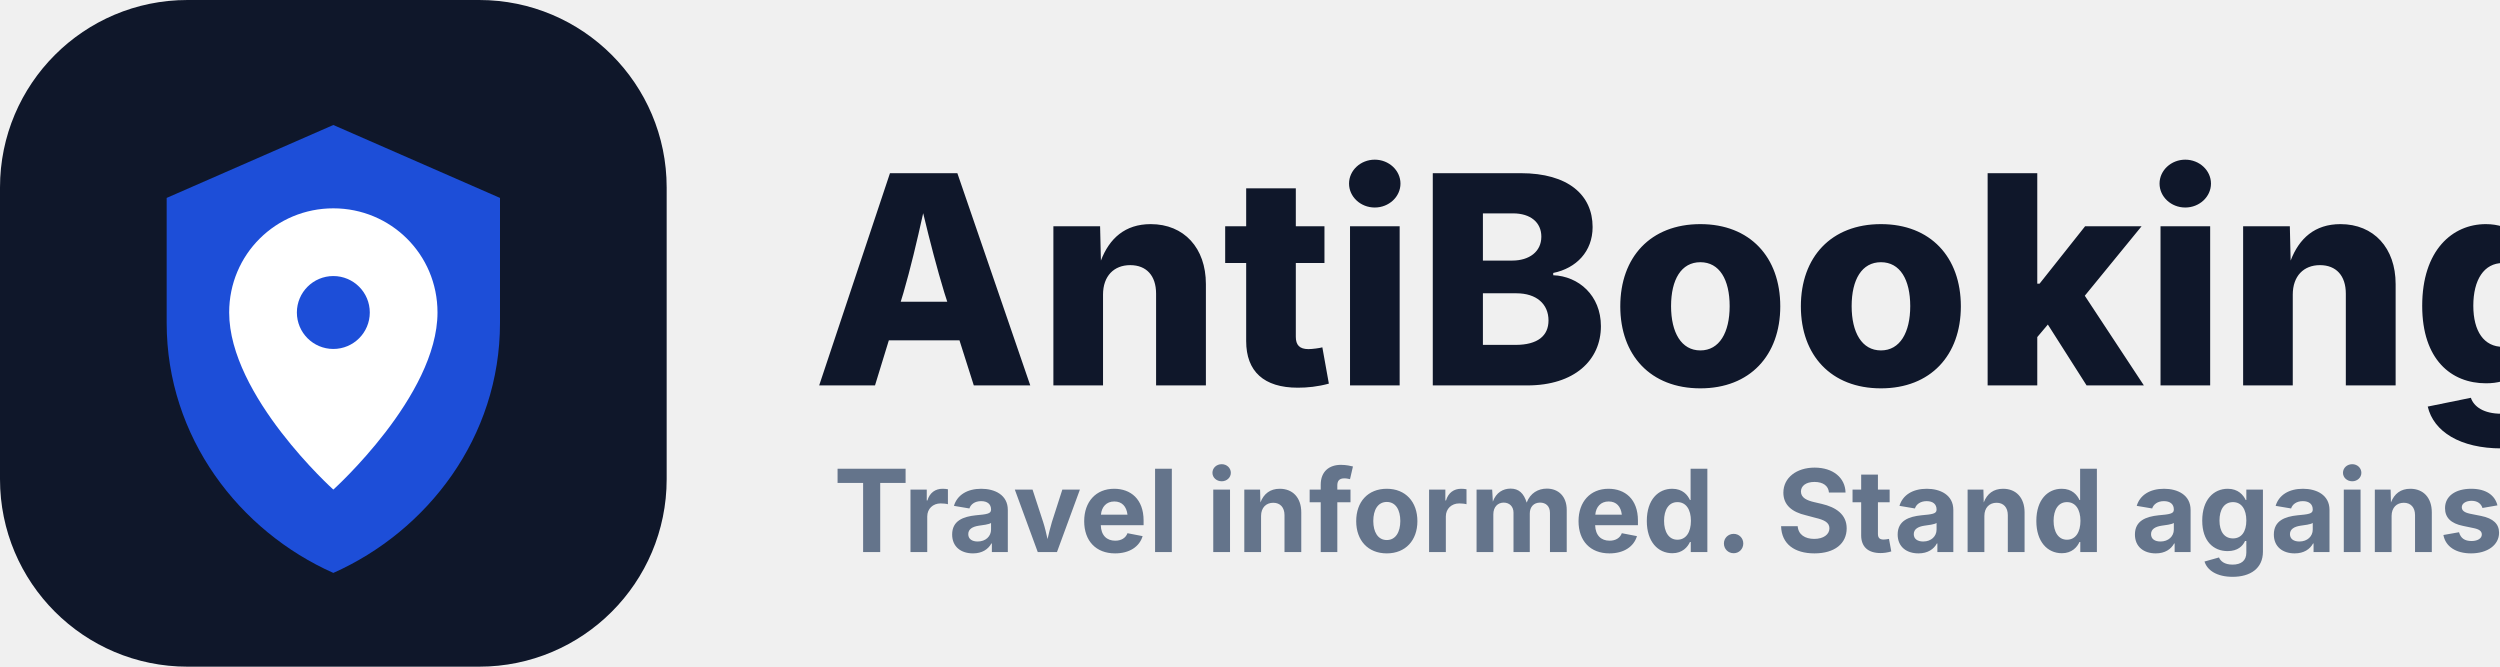
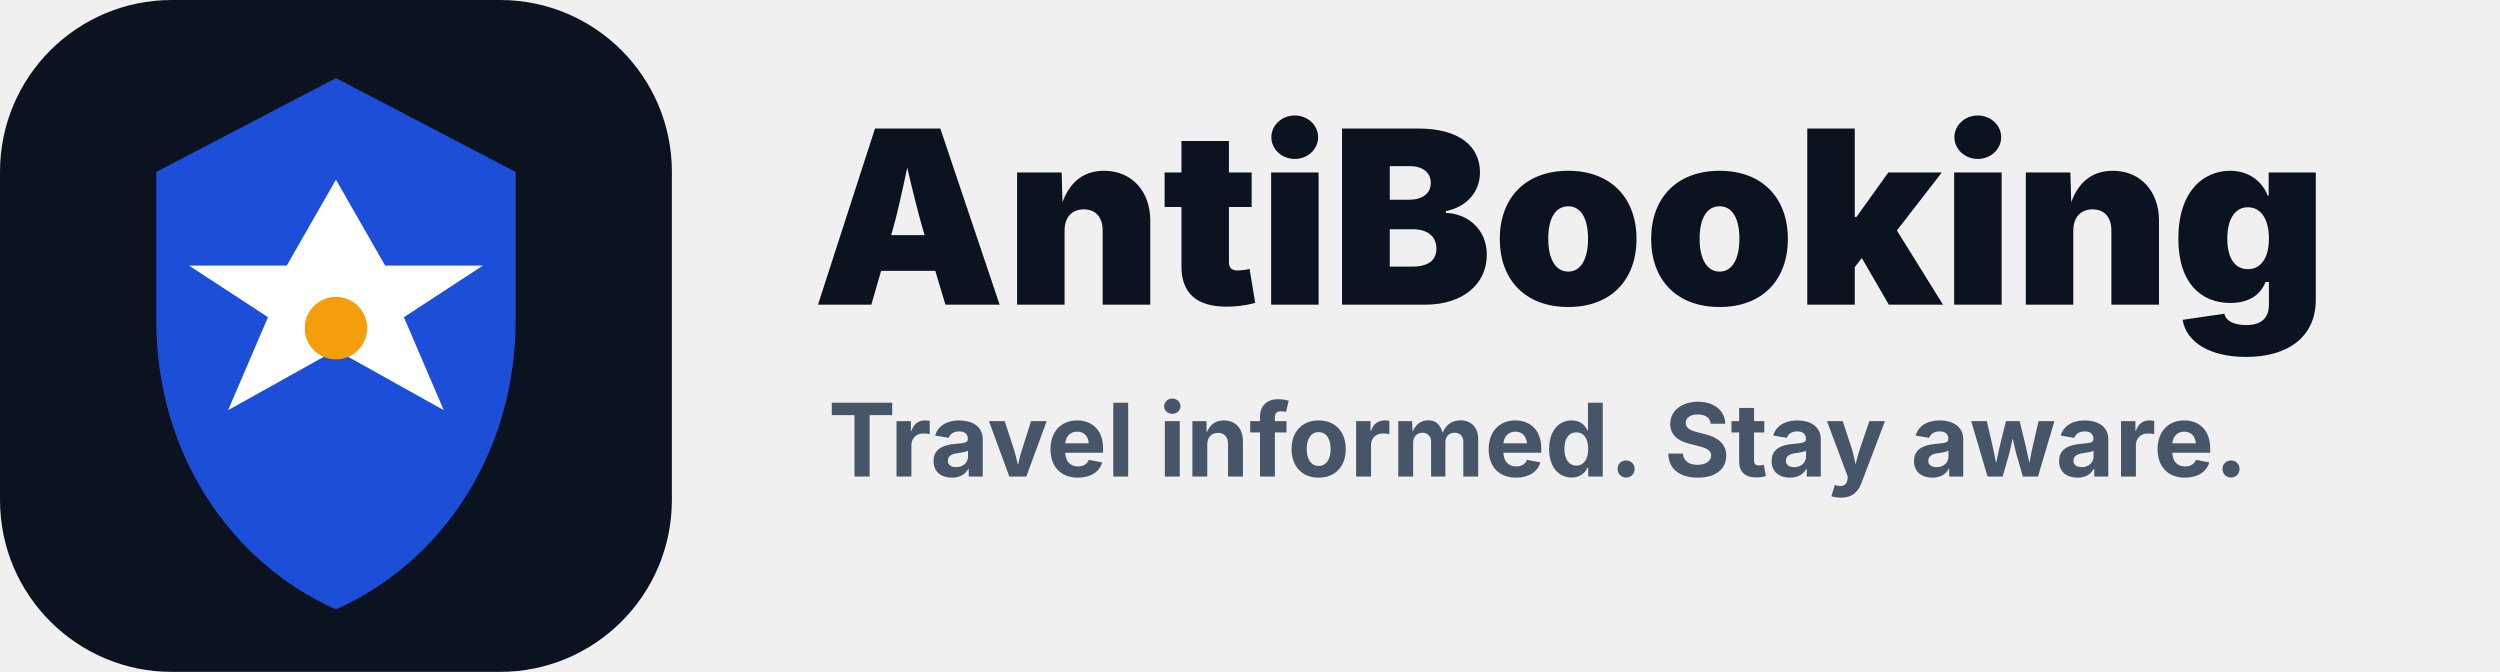
- <svg xmlns="http://www.w3.org/2000/svg" width="240" height="64" viewBox="0 0 240 64" fill="none">
-   <rect width="64" height="64" rx="18" fill="#0F172A" />
-   <path d="M32 12L48 19V31C48 42 41 51 32 55C23 51 16 42 16 31V19L32 12Z" fill="#1D4ED8" />
-   <path d="M32 20C26.5 20 22 24.4 22 30C22 38 32 47 32 47C32 47 42 38 42 30C42 24.4 37.5 20 32 20Z" fill="white" />
-   <circle cx="32" cy="30" r="3.5" fill="#1D4ED8" />
-   <text x="78" y="37" font-family="Inter, Arial, sans-serif" font-size="28" font-weight="800" fill="#0F172A">AntiBooking</text>
-   <text x="80" y="53" font-family="Inter, Arial, sans-serif" font-size="11" font-weight="700" fill="#64748B">Travel informed. Stand against discrimination.</text>
+ <svg xmlns="http://www.w3.org/2000/svg" width="320" height="86" viewBox="0 0 320 86" fill="none">
+   <rect width="86" height="86" rx="22" fill="#0B1220" />
+   <path d="M43 10L66 22V41C66 58 56.5 72 43 78C29.5 72 20 58 20 41V22L43 10Z" fill="#1D4ED8" />
+   <path d="M43 23L49.3 34H61.8L51.7 40.6L56.8 52.5L43 44.8L29.2 52.5L34.3 40.6L24.2 34H36.7L43 23Z" fill="white" />
+   <circle cx="43" cy="42" r="4" fill="#F59E0B" />
+   <text x="104" y="39" font-family="Inter,Arial,sans-serif" font-size="31" font-weight="900" fill="#0B1220">AntiBooking</text>
+   <text x="106" y="61" font-family="Inter,Arial,sans-serif" font-size="13" font-weight="750" fill="#475569">Travel informed. Stay aware.</text>
</svg>
